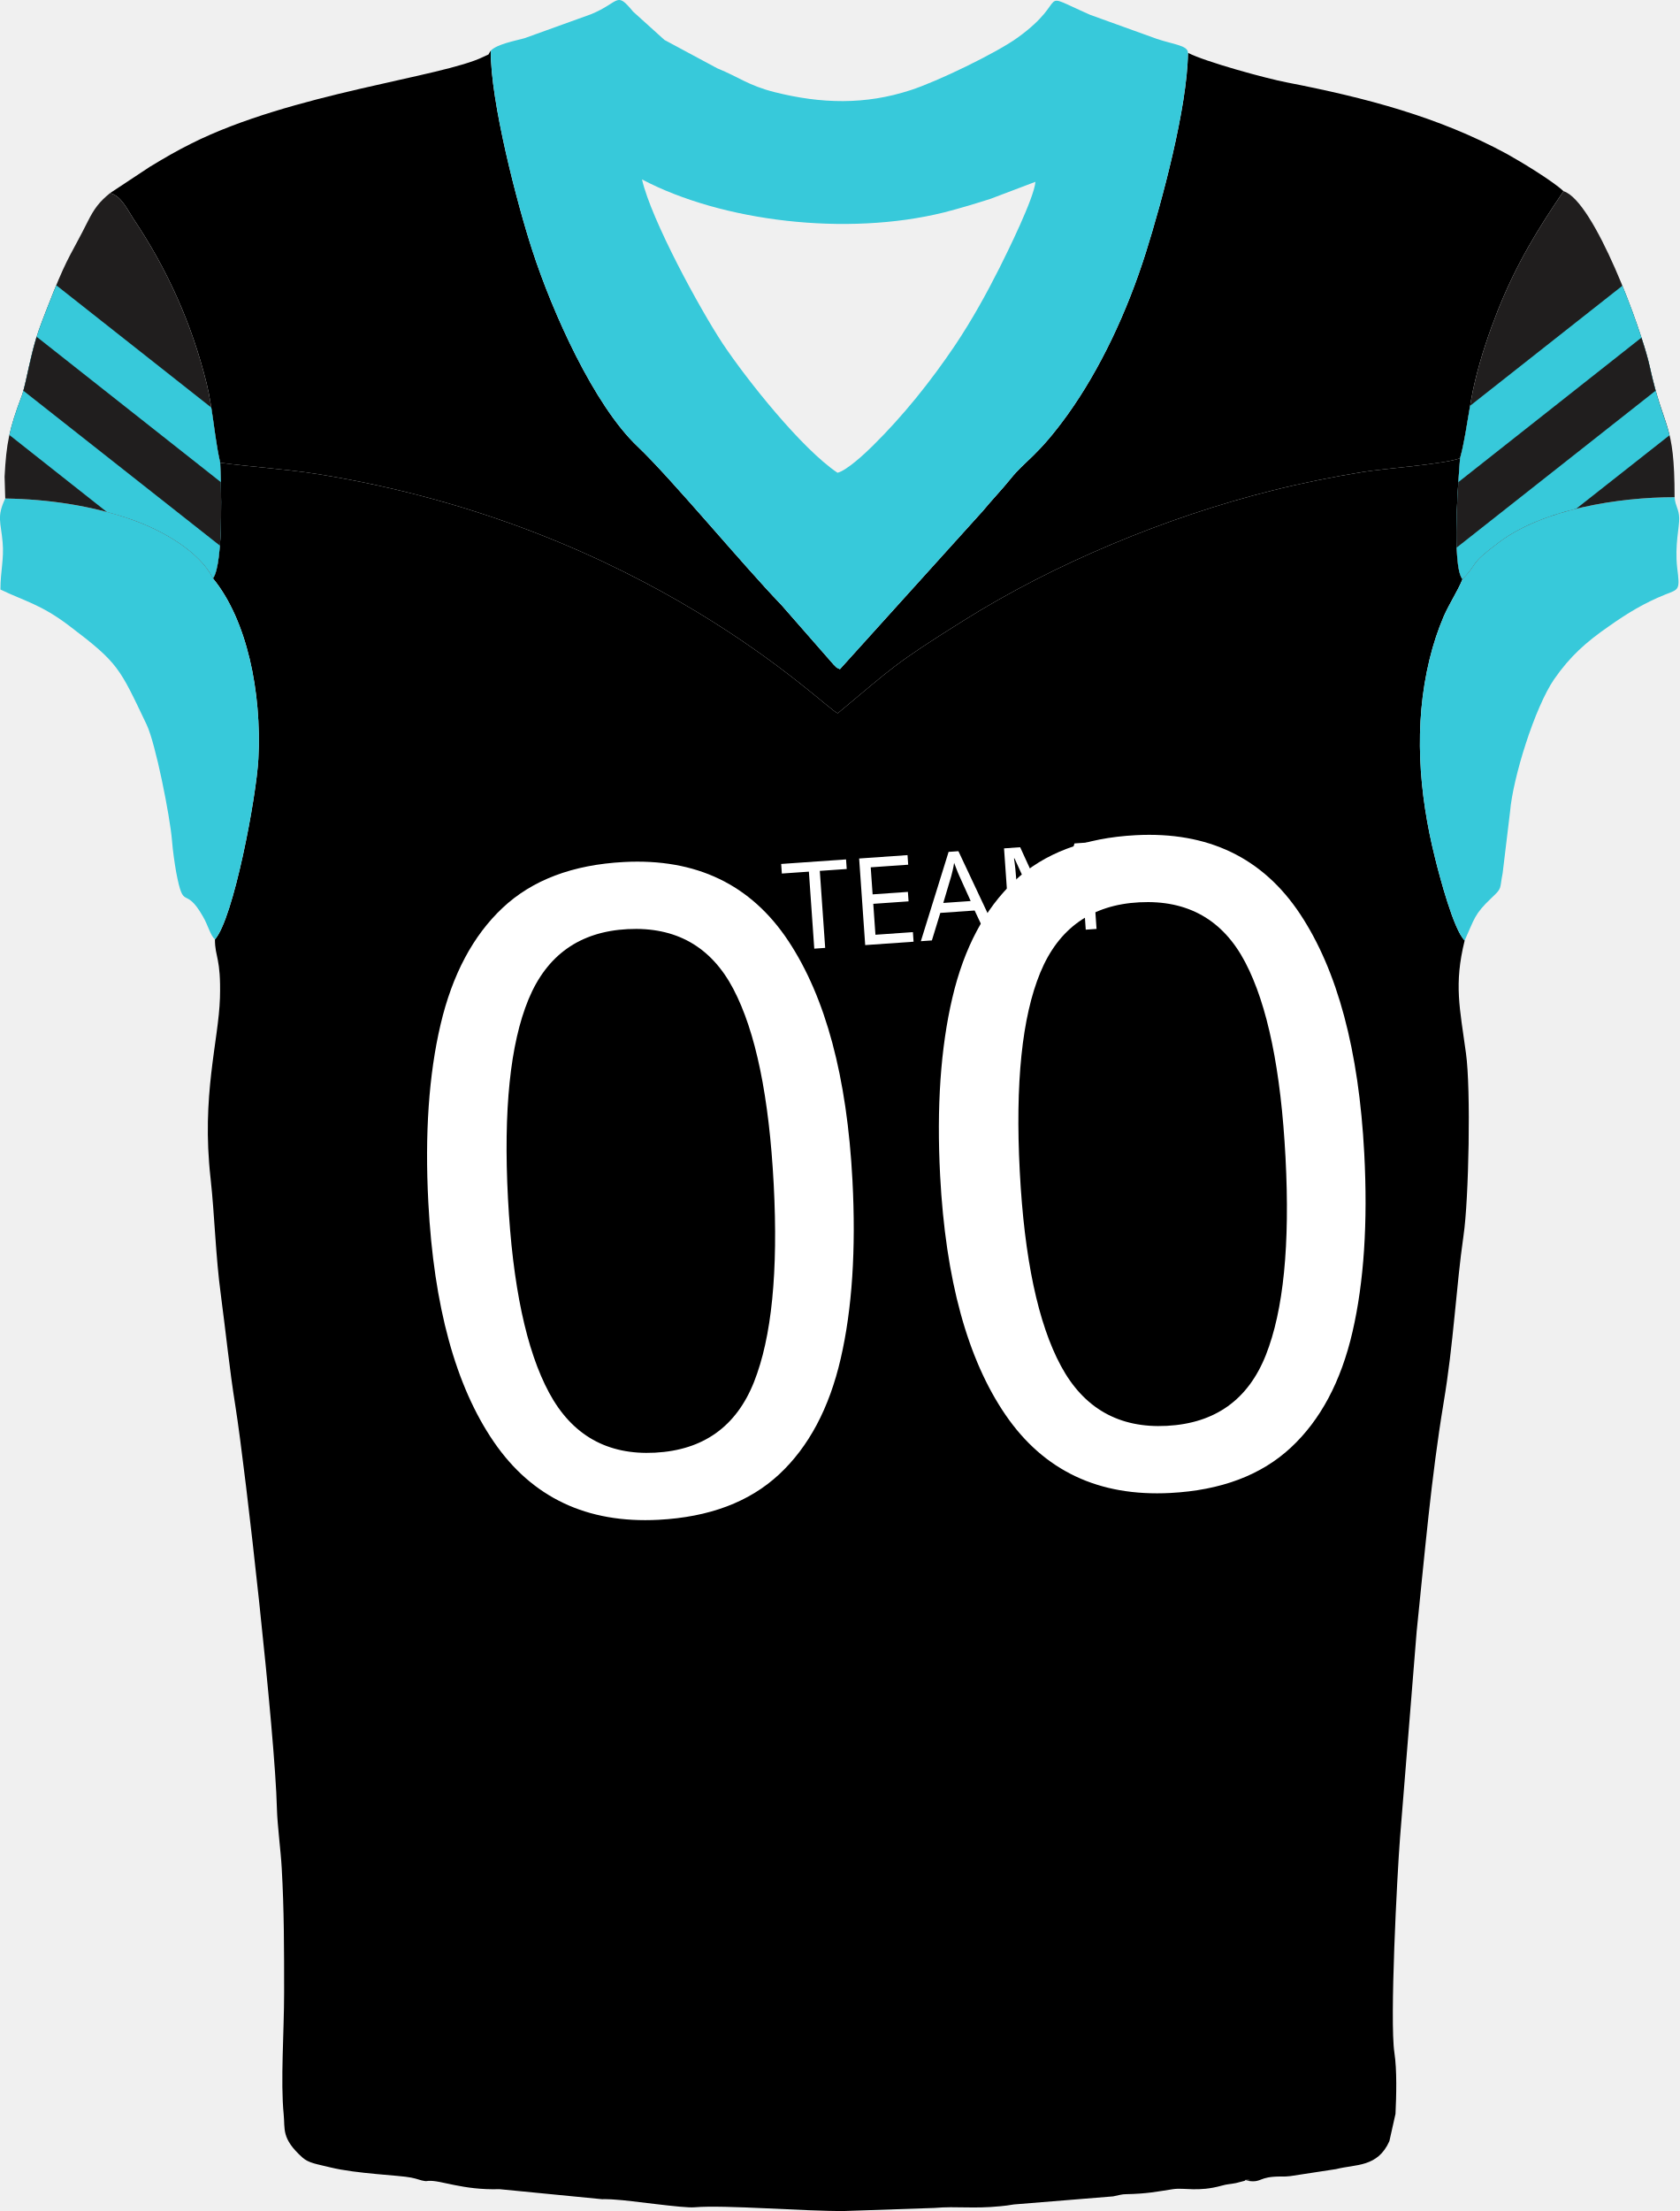
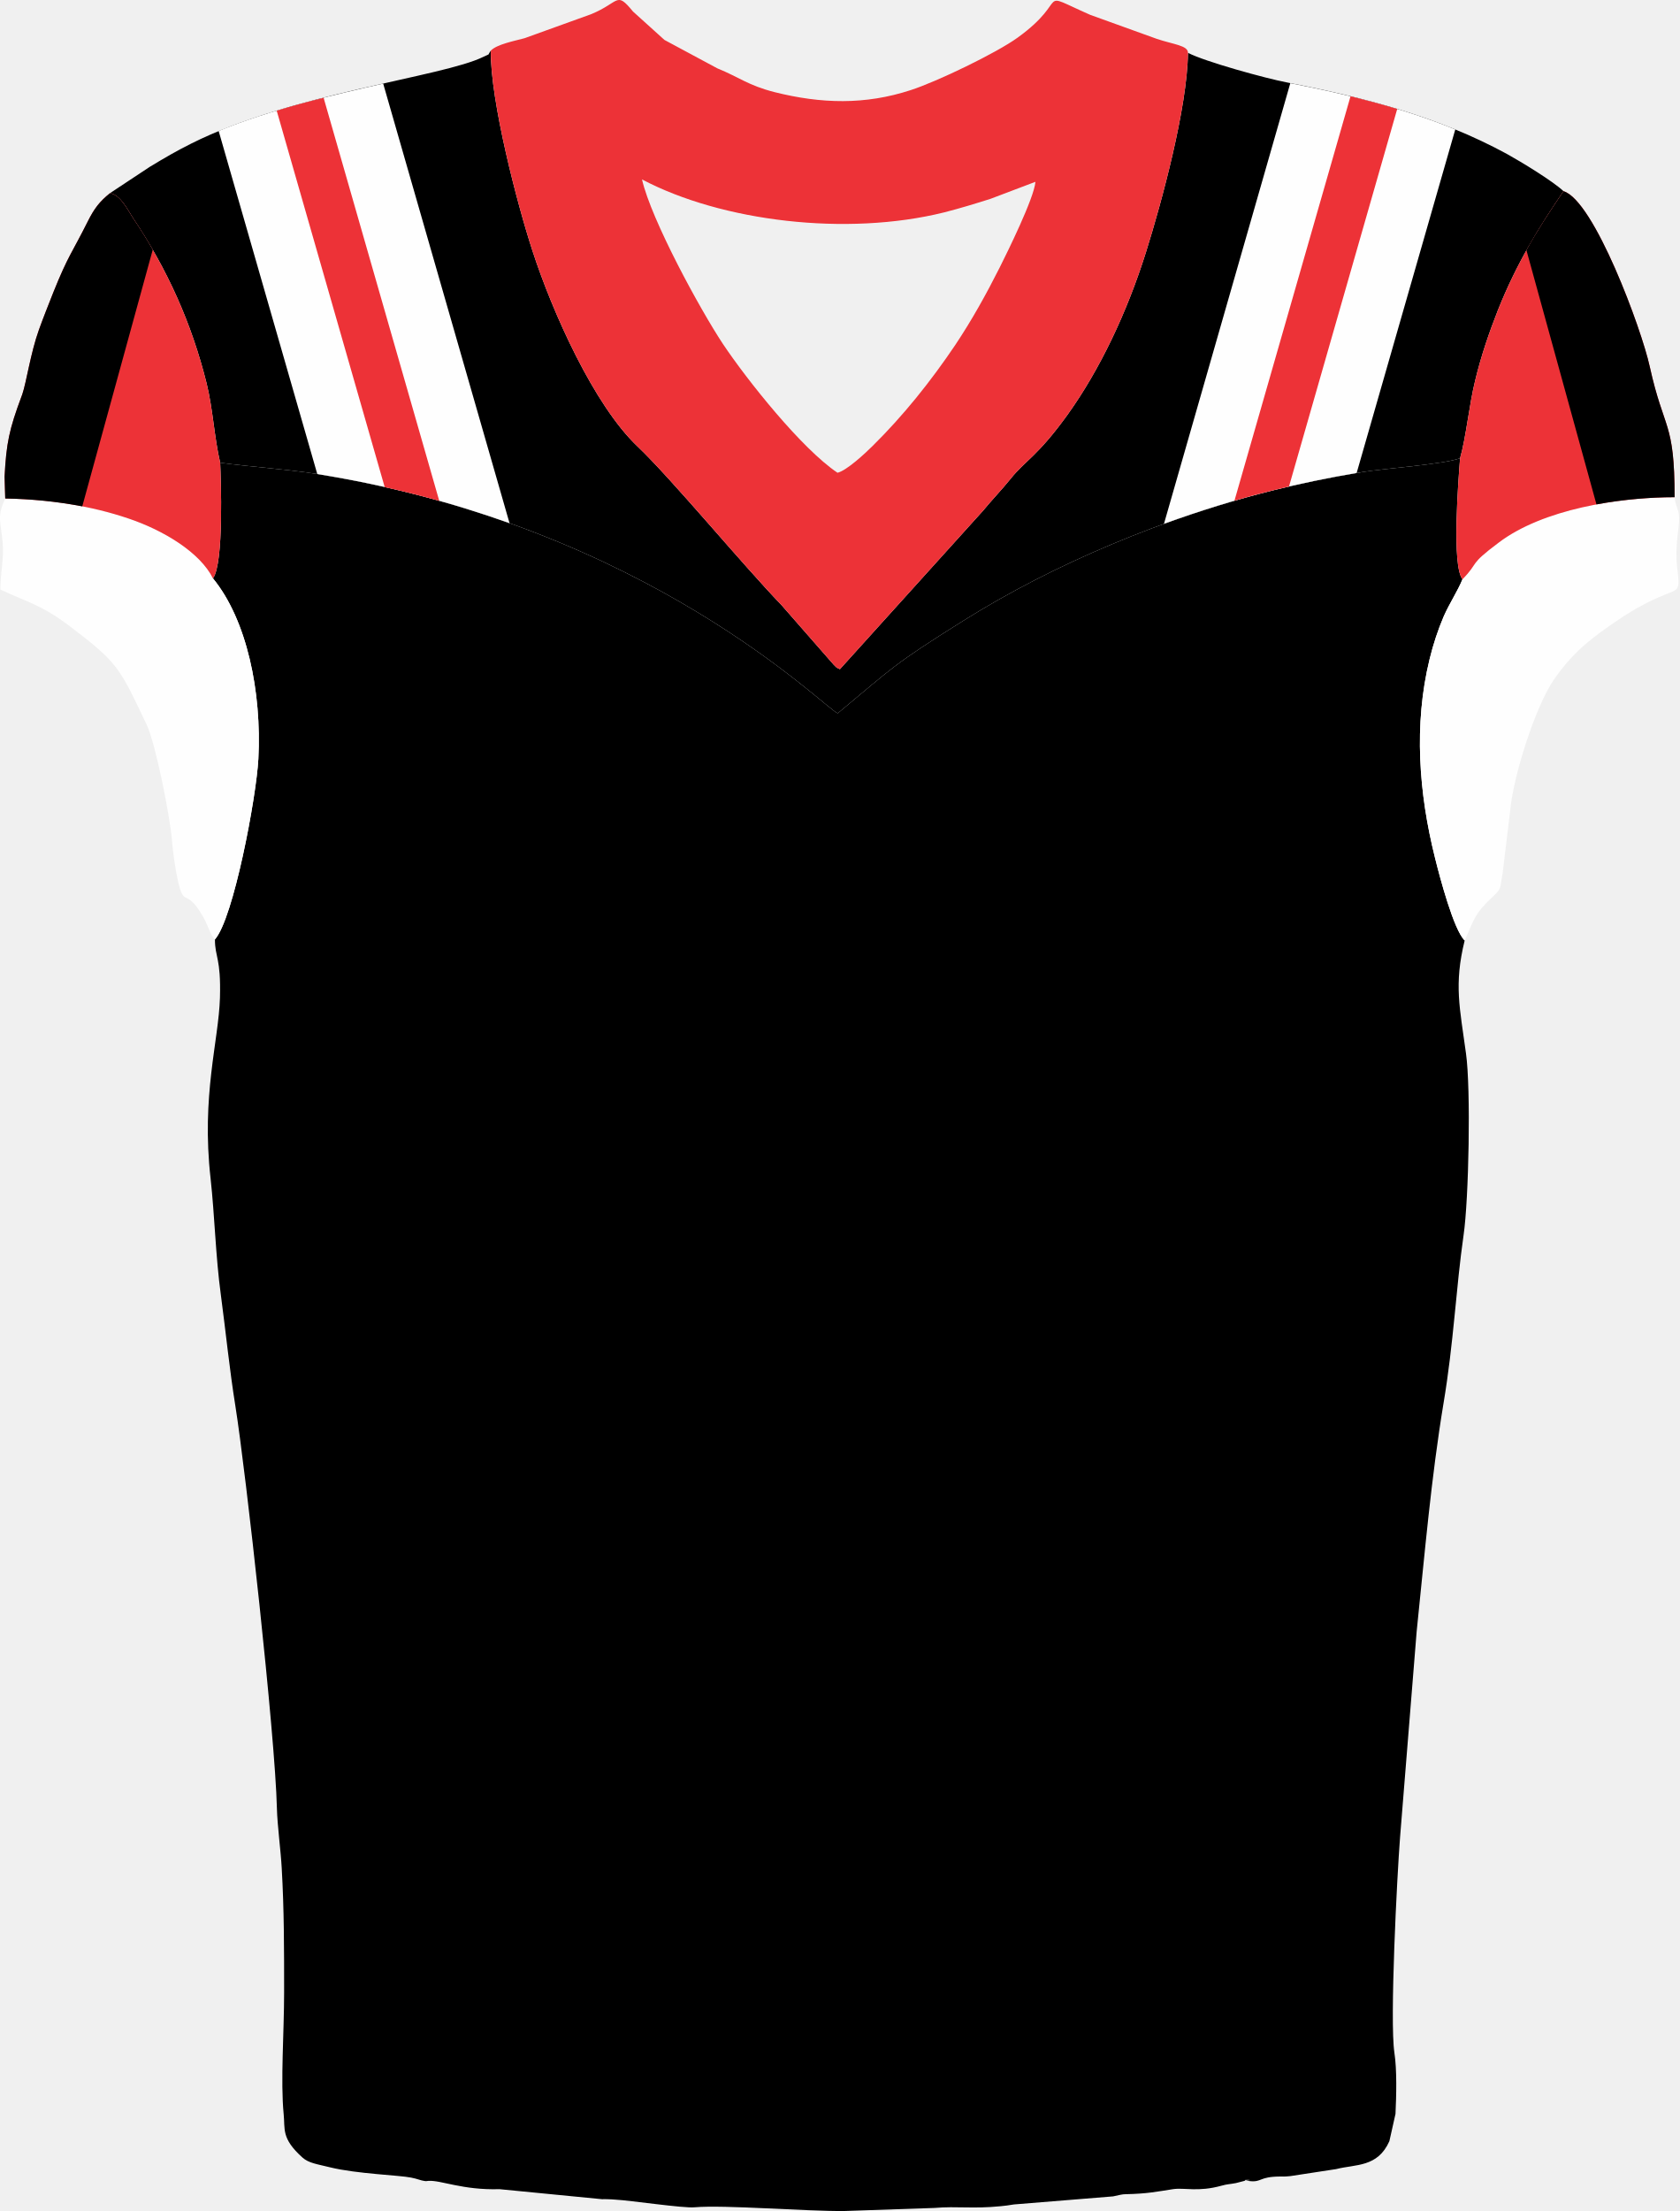
<svg xmlns="http://www.w3.org/2000/svg" xml:space="preserve" width="100%" height="100%" version="1.1" shape-rendering="geometricPrecision" text-rendering="geometricPrecision" image-rendering="optimizeQuality" fill-rule="evenodd" clip-rule="evenodd" viewBox="0 0 7695 10130" preserveAspectRatio="xMidYMid meet">
  <defs>
-     <style data-fonts="true">@font-face { font-family: 'font_2'; src: url('http://127.0.0.1:8000/storage/fonts/37mrW2LoSAz4UV3Fw60rHUYMhqTS29wmTYG7KDOM') format('truetype'); }@font-face { font-family: 'font_3'; src: url('http://127.0.0.1:8000/storage/fonts/6HfvTaKlMgaTqxRG72ZhhoB880t6VVGunu5QHHp6') format('truetype'); }@font-face { font-family: 'font_4'; src: url('http://127.0.0.1:8000/storage/fonts/6q5lPJecyQvh4nloAo6VOQQMEu2p1HTOlzIzSerz') format('truetype'); }@font-face { font-family: 'font_5'; src: url('http://127.0.0.1:8000/storage/fonts/D3O6qgC2TlIuZwX3ThNRuFmGZCdHiNmTJui6cxLU') format('truetype'); }</style>
-     <clipPath id="clip-svg-part-1">
-       <path fill="BLACK" d="M504 885c50,10 79,74 106,115 156,232 268,480 337,757 29,118 35,248 62,363 148,20 291,28 440,51 1519,242 2330,1075 2390,1097 253,-210 251,-221 577,-425 414,-260 927,-474 1416,-596 135,-34 275,-62 416,-85 101,-16 379,-36 443,-63 27,-93 42,-247 69,-355 27,-113 65,-223 104,-322 87,-218 185,-375 301,-546 -47,-45 -193,-134 -260,-171 -313,-170 -647,-257 -1006,-327 -96,-18 -379,-96 -455,-136 -3,252 -120,683 -192,912 -88,280 -213,541 -359,745 -139,193 -195,211 -262,295 -42,52 -85,96 -127,147l-655 725c-23,-12 -7,0 -28,-20l-240 -274c-182,-189 -504,-579 -660,-727 -199,-189 -389,-613 -481,-896 -69,-211 -193,-685 -191,-917 -18,27 1,11 -33,28 -187,93 -880,167 -1340,398 -70,35 -121,65 -189,106l-183 121z" data-part-name="svg-part-1" class="svg-hoverable" style="cursor: pointer; transition: 0.3s;" />
-     </clipPath>
-     <clipPath id="clip-svg-part-0">
-       <path fill="BLACK" d="M1009 2120c3,70 18,460 -33,530 155,189 224,519 208,827 -9,174 -114,732 -199,827 0,84 28,83 23,267 -6,199 -86,448 -43,828 19,173 23,357 47,533 24,180 39,337 67,512 47,295 182,1503 190,1842 2,78 18,196 22,273 11,190 11,370 11,569 0,185 -17,406 -2,559 7,68 -12,110 86,198 29,26 67,30 127,45 122,30 319,36 371,47 27,5 47,14 59,15 10,2 10,1 20,0 58,-4 156,43 326,38l471 46c8,0 10,-1 24,0 8,0 27,1 37,2 64,3 311,40 362,35 137,-12 512,19 687,17l412 -14c107,-9 173,5 304,-8 27,-3 30,-3 60,-8l455 -37c28,-6 42,-10 57,-10 101,-2 145,-12 217,-23 53,-8 115,14 223,-16 29,-8 35,-6 66,-12 14,-3 44,-12 46,-12 58,-3 -50,-5 17,3 56,6 42,-20 137,-21 16,0 21,1 50,-2l209 -32c90,-23 190,-7 244,-128l28 -125c4,-82 7,-202 -5,-280 -22,-146 12,-809 26,-988l76 -942c37,-358 67,-707 123,-1045 47,-279 57,-527 92,-771 24,-163 34,-671 11,-833 -28,-208 -56,-314 -6,-517 -50,-48 -114,-290 -136,-379 -74,-295 -98,-610 -25,-909 17,-70 39,-136 65,-197 28,-63 63,-114 86,-170 -50,-62 -19,-453 -11,-555 -64,27 -342,47 -443,63 -141,23 -281,51 -416,85 -489,122 -1002,336 -1416,596 -326,204 -324,215 -577,425 -60,-22 -871,-855 -2390,-1097 -149,-23 -292,-31 -440,-51z" data-part-name="svg-part-0" class="svg-hoverable" style="cursor: pointer; transition: 0.3s;" />
-     </clipPath>
+     <style data-fonts="true">@font-face { font-family: 'font_1'; src: url('http://127.0.0.1:8000/storage/fonts/5ZIyXfnllvfea2c03RF0XvhB4s9AbiJS5UuPNvgP') format('truetype'); }@font-face { font-family: 'font_2'; src: url('http://127.0.0.1:8000/storage/fonts/HiTBF8CNdPuu1yhMAdkdrafbOxzCEGWugdII81Rt') format('truetype'); }</style>
  </defs>
  <g id="Layer_x0020_1">
-     <path fill="BLACK" d="M1009 2120c3,70 18,460 -33,530 155,189 224,519 208,827 -9,174 -114,732 -199,827 0,84 28,83 23,267 -6,199 -86,448 -43,828 19,173 23,357 47,533 24,180 39,337 67,512 47,295 182,1503 190,1842 2,78 18,196 22,273 11,190 11,370 11,569 0,185 -17,406 -2,559 7,68 -12,110 86,198 29,26 67,30 127,45 122,30 319,36 371,47 27,5 47,14 59,15 10,2 10,1 20,0 58,-4 156,43 326,38l471 46c8,0 10,-1 24,0 8,0 27,1 37,2 64,3 311,40 362,35 137,-12 512,19 687,17l412 -14c107,-9 173,5 304,-8 27,-3 30,-3 60,-8l455 -37c28,-6 42,-10 57,-10 101,-2 145,-12 217,-23 53,-8 115,14 223,-16 29,-8 35,-6 66,-12 14,-3 44,-12 46,-12 58,-3 -50,-5 17,3 56,6 42,-20 137,-21 16,0 21,1 50,-2l209 -32c90,-23 190,-7 244,-128l28 -125c4,-82 7,-202 -5,-280 -22,-146 12,-809 26,-988l76 -942c37,-358 67,-707 123,-1045 47,-279 57,-527 92,-771 24,-163 34,-671 11,-833 -28,-208 -56,-314 -6,-517 -50,-48 -114,-290 -136,-379 -74,-295 -98,-610 -25,-909 17,-70 39,-136 65,-197 28,-63 63,-114 86,-170 -50,-62 -19,-453 -11,-555 -64,27 -342,47 -443,63 -141,23 -281,51 -416,85 -489,122 -1002,336 -1416,596 -326,204 -324,215 -577,425 -60,-22 -871,-855 -2390,-1097 -149,-23 -292,-31 -440,-51z" id="svg-part-0" data-part-name="svg-part-0" class="svg-hoverable selected selected-svg-part" style="cursor: pointer; transition: 0.3s; filter: brightness(1.15); stroke: none;" />
-     <path fill="BLACK" d="M504 885c50,10 79,74 106,115 156,232 268,480 337,757 29,118 35,248 62,363 148,20 291,28 440,51 1519,242 2330,1075 2390,1097 253,-210 251,-221 577,-425 414,-260 927,-474 1416,-596 135,-34 275,-62 416,-85 101,-16 379,-36 443,-63 27,-93 42,-247 69,-355 27,-113 65,-223 104,-322 87,-218 185,-375 301,-546 -47,-45 -193,-134 -260,-171 -313,-170 -647,-257 -1006,-327 -96,-18 -379,-96 -455,-136 -3,252 -120,683 -192,912 -88,280 -213,541 -359,745 -139,193 -195,211 -262,295 -42,52 -85,96 -127,147l-655 725c-23,-12 -7,0 -28,-20l-240 -274c-182,-189 -504,-579 -660,-727 -199,-189 -389,-613 -481,-896 -69,-211 -193,-685 -191,-917 -18,27 1,11 -33,28 -187,93 -880,167 -1340,398 -70,35 -121,65 -189,106l-183 121z" id="svg-part-1" data-part-name="svg-part-1" class="svg-hoverable" style="cursor: pointer; transition: 0.3s;" />
-     <path fill="#37C9DA" d="M4745 833c-6,75 -130,325 -164,393 -62,123 -127,240 -203,354 -111,165 -238,324 -379,463 -34,34 -119,113 -161,123 -164,-110 -414,-424 -525,-590 -104,-157 -328,-567 -371,-754 366,193 938,262 1385,151 74,-19 143,-40 212,-62l206 -78zm0 0l0 0zm-2496 -601c-2,232 122,706 191,917 92,283 282,707 481,896 156,148 478,538 660,727l240 274c21,20 5,8 28,20l655 -725c42,-51 85,-95 127,-147 67,-84 123,-102 262,-295 146,-204 271,-465 359,-745 72,-229 189,-660 192,-912 0,-34 -66,-38 -143,-64l-305 -110c-259,-114 -83,-76 -332,104 -98,71 -370,202 -491,241 -208,68 -409,63 -624,9 -121,-31 -161,-68 -262,-109l-242 -130 -144 -130c-79,-96 -59,-43 -192,12l-305 110c-48,13 -127,28 -155,57z" id="svg-part-2" data-part-name="svg-part-2" class="svg-hoverable" style="cursor: pointer; transition: 0.3s;" />
-     <path fill="#37C9DA" d="M985 4304c85,-95 190,-653 199,-827 16,-308 -53,-638 -208,-827 -59,-119 -226,-220 -386,-274 -173,-59 -368,-89 -566,-92 -40,84 -20,108 -12,200 7,77 -10,133 -10,217 110,53 186,68 315,166 227,172 230,191 355,453 41,86 107,420 116,529 4,51 12,104 19,145 36,190 38,56 123,205 24,41 34,87 55,105zm5717 -1650c-23,56 -58,107 -86,170 -26,61 -48,127 -65,197 -73,299 -49,614 25,909 22,89 86,331 136,379 46,-101 43,-119 123,-195 51,-48 36,-38 51,-113l34 -282c13,-156 113,-477 202,-607 73,-105 146,-170 250,-242 85,-60 162,-107 259,-146 64,-25 68,-20 55,-122 -12,-105 11,-191 9,-228 -1,-43 -17,-52 -21,-96 -257,0 -604,55 -806,208 -143,107 -86,86 -166,168z" id="svg-part-3" data-part-name="svg-part-3" class="svg-hoverable" style="cursor: pointer; transition: 0.3s;" />
-     <path fill="#201E1E" d="M24 2284c198,3 393,33 566,92 160,54 327,155 386,274 51,-70 36,-460 33,-530 -27,-115 -33,-245 -62,-363 -69,-277 -181,-525 -337,-757 -27,-41 -56,-105 -106,-115 -48,39 -72,70 -102,130 -72,144 -89,154 -157,323 -23,58 -48,121 -67,174 -38,106 -57,240 -76,295 -1,3 -2,5 -3,8 -57,153 -70,215 -78,369l3 100zm6667 -185c-8,102 -39,493 11,555 80,-82 23,-61 166,-168 202,-153 549,-208 806,-208 0,-351 -48,-300 -114,-599 -37,-170 -255,-761 -395,-803 -116,171 -214,328 -301,546 -39,99 -77,209 -104,322 -27,108 -42,262 -69,355z" id="svg-part-4" data-part-name="svg-part-4" class="svg-hoverable" style="cursor: pointer; transition: 0.3s;" />
-     <path fill="#37C9DA" d="M7435 1309l-698 550c-15,86 -28,177 -46,240 -8,102 -39,493 11,555 80,-82 23,-61 166,-168 95,-72 221,-122 355,-155l428 -337c-21,-85 -53,-141 -91,-315 -16,-72 -64,-221 -125,-370zm-7177 -2l710 560c14,85 23,173 41,253 3,70 18,460 -33,530 -59,-119 -226,-220 -386,-274 -33,-11 -66,-21 -100,-30l-447 -353c11,-52 28,-104 56,-178 1,-3 2,-5 3,-8 19,-55 38,-189 76,-295 19,-53 44,-116 67,-174 5,-11 9,-21 13,-31z" id="svg-part-5" data-part-name="svg-part-5" class="svg-hoverable" style="cursor: pointer; transition: 0.3s;" />
-     <path fill="#201E1E" d="M7522 1547l-839 662c-6,89 -11,207 -8,300l912 -719c-8,-31 -18,-68 -27,-111 -7,-32 -20,-78 -38,-132zm-7354 -4l844 666c2,81 3,197 -4,291l-901 -710c16,-56 33,-157 61,-247z" id="svg-part-6" data-part-name="svg-part-6" class="svg-hoverable" style="cursor: pointer; transition: 0.3s;" />
-   </g>
-   <g id="application-group" clip-path="url(#clip-svg-part-0)">
-     <text id="app-1773213368176" x="4105" y="5352" font-size="4106" fill="#FFFFFF" text-anchor="middle" dominant-baseline="middle" paint-order="stroke fill" stroke-linejoin="round" style="font-family: font_3; cursor: move;" transform="rotate(177 4105 5352)">00</text>
-     <text id="app-1773213394320" x="4327" y="4111" font-size="557" fill="#FFFFFF" text-anchor="middle" dominant-baseline="middle" paint-order="stroke fill" stroke-linejoin="round" style="font-family: font_2; cursor: move;" transform="rotate(356 4327 4111)">TEAM</text>
+     <g id="_2884961455632">
+       <path fill="black" d="M1009 2120c3,70 18,460 -33,530 155,189 224,519 208,827 -9,174 -114,732 -199,827 0,84 28,83 23,267 -6,199 -86,448 -43,828 19,173 23,357 47,533 24,180 39,337 67,512 47,295 182,1503 190,1842 2,78 18,196 22,273 11,190 11,370 11,569 0,185 -17,406 -2,559 7,68 -12,110 86,198 29,26 67,30 127,45 122,30 319,36 371,47 27,5 47,14 59,15 10,2 10,1 20,0 58,-4 156,43 326,38l471 46c8,0 10,-1 24,0 8,0 27,1 37,2 64,3 311,40 362,35 137,-12 512,19 687,17l412 -14c107,-9 173,5 304,-8 27,-3 30,-3 60,-8l455 -37c28,-6 42,-10 57,-10 101,-2 145,-12 217,-23 53,-8 115,14 223,-16 29,-8 35,-6 66,-12 14,-3 44,-12 46,-12 58,-3 -50,-5 17,3 56,6 42,-20 137,-21 16,0 21,1 50,-2l209 -32c90,-23 190,-7 244,-128l28 -125c4,-82 7,-202 -5,-280 -22,-146 12,-809 26,-988l76 -942c37,-358 67,-707 123,-1045 47,-279 57,-527 92,-771 24,-163 34,-671 11,-833 -28,-208 -56,-314 -6,-517 -50,-48 -114,-290 -136,-379 -74,-295 -98,-610 -25,-909 17,-70 39,-136 65,-197 28,-63 63,-114 86,-170 -50,-62 -19,-453 -11,-555 -64,27 -342,47 -443,63 -141,23 -281,51 -416,85 -489,122 -1002,336 -1416,596 -326,204 -324,215 -577,425 -60,-22 -871,-855 -2390,-1097 -149,-23 -292,-31 -440,-51z" id="svg-part-0" data-part-name="svg-part-0" class="svg-hoverable" style="cursor: pointer; transition: 0.3s;" />
+       <path fill="black" d="M504 885c50,10 79,74 106,115 156,232 268,480 337,757 29,118 35,248 62,363 148,20 291,28 440,51 1519,242 2330,1075 2390,1097 253,-210 251,-221 577,-425 414,-260 927,-474 1416,-596 135,-34 275,-62 416,-85 101,-16 379,-36 443,-63 27,-93 42,-247 69,-355 27,-113 65,-223 104,-322 87,-218 185,-375 301,-546 -47,-45 -193,-134 -260,-171 -313,-170 -647,-257 -1006,-327 -96,-18 -379,-96 -455,-136 -3,252 -120,683 -192,912 -88,280 -213,541 -359,745 -139,193 -195,211 -262,295 -42,52 -85,96 -127,147l-655 725c-23,-12 -7,0 -28,-20l-240 -274c-182,-189 -504,-579 -660,-727 -199,-189 -389,-613 -481,-896 -69,-211 -193,-685 -191,-917 -18,27 1,11 -33,28 -187,93 -880,167 -1340,398 -70,35 -121,65 -189,106l-183 121z" id="svg-part-1" data-part-name="svg-part-1" class="svg-hoverable" style="cursor: pointer; transition: 0.3s;" />
+       <g>
+         <path fill="#FEFEFE" d="M6669 593l-452 1574c-130,22 -260,49 -385,80 -165,41 -333,93 -498,153l579 -2019c265,52 517,114 756,212zm-5215 1579c326,52 620,132 881,225l-579 -2014c-234,53 -514,118 -754,217l452 1572z" id="svg-part-2" data-part-name="svg-part-2" class="svg-hoverable" style="cursor: pointer; transition: 0.3s;" />
+         <path fill="#ED3237" d="M1268 507l495 1725c86,19 169,40 250,63l-530 -1847c-72,18 -144,37 -215,59zm4389 1787c58,-17 117,-33 175,-47 25,-6 50,-12 75,-18l496 -1730c-70,-21 -142,-40 -214,-58l-532 1853z" id="svg-part-3" data-part-name="svg-part-3" class="svg-hoverable" style="cursor: pointer; transition: 0.3s;" />
+       </g>
+       <path fill="#ED3237" d="M4745 833c-6,75 -130,325 -164,393 -62,123 -127,240 -203,354 -111,165 -238,324 -379,463 -34,34 -119,113 -161,123 -164,-110 -414,-424 -525,-590 -104,-157 -328,-567 -371,-754 366,193 938,262 1385,151 74,-19 143,-40 212,-62l206 -78zm0 0l0 0zm-2496 -601c-2,232 122,706 191,917 92,283 282,707 481,896 156,148 478,538 660,727l240 274c21,20 5,8 28,20l655 -725c42,-51 85,-95 127,-147 67,-84 123,-102 262,-295 146,-204 271,-465 359,-745 72,-229 189,-660 192,-912 0,-34 -66,-38 -143,-64l-305 -110c-259,-114 -83,-76 -332,104 -98,71 -370,202 -491,241 -208,68 -409,63 -624,9 -121,-31 -161,-68 -262,-109l-242 -130 -144 -130c-79,-96 -59,-43 -192,12l-305 110c-48,13 -127,28 -155,57z" id="svg-part-4" data-part-name="svg-part-4" class="svg-hoverable" style="cursor: pointer; transition: 0.3s;" />
+       <path fill="#FEFEFE" d="M985 4304c85,-95 190,-653 199,-827 16,-308 -53,-638 -208,-827 -59,-119 -226,-220 -386,-274 -173,-59 -368,-89 -566,-92 -40,84 -20,108 -12,200 7,77 -10,133 -10,217 110,53 186,68 315,166 227,172 230,191 355,453 41,86 107,420 116,529 4,51 12,104 19,145 36,190 38,56 123,205 24,41 34,87 55,105zm5717 -1650c-23,56 -58,107 -86,170 -26,61 -48,127 -65,197 -73,299 -49,614 25,909 22,89 86,331 136,379 46,-101 43,-119 123,-195 51,-48 36,-38 51,-113l34 -282c13,-156 113,-477 202,-607 73,-105 146,-170 250,-242 85,-60 162,-107 259,-146 64,-25 68,-20 55,-122 -12,-105 11,-191 9,-228 -1,-43 -17,-52 -21,-96 -257,0 -604,55 -806,208 -143,107 -86,86 -166,168z" id="svg-part-5" data-part-name="svg-part-5" class="svg-hoverable" style="cursor: pointer; transition: 0.3s;" />
+       <path fill="#ED3237" d="M24 2284c198,3 393,33 566,92 160,54 327,155 386,274 51,-70 36,-460 33,-530 -27,-115 -33,-245 -62,-363 -69,-277 -181,-525 -337,-757 -27,-41 -56,-105 -106,-115 -48,39 -72,70 -102,130 -72,144 -89,154 -157,323 -23,58 -48,121 -67,174 -38,106 -57,240 -76,295 -1,3 -2,5 -3,8 -57,153 -70,215 -78,369l3 100zm6667 -185c-8,102 -39,493 11,555 80,-82 23,-61 166,-168 202,-153 549,-208 806,-208 0,-351 -48,-300 -114,-599 -37,-170 -255,-761 -395,-803 -116,171 -214,328 -301,546 -39,99 -77,209 -104,322 -27,108 -42,262 -69,355z" id="svg-part-6" data-part-name="svg-part-6" class="svg-hoverable" style="cursor: pointer; transition: 0.3s;" />
+       <path fill="black" d="M700 1144l-323 1176 0 0c-114,-22 -233,-34 -353,-36l-3 -100c8,-154 21,-216 78,-369 1,-3 2,-5 3,-8 19,-55 38,-189 76,-295 19,-53 44,-116 67,-174 68,-169 85,-179 157,-323 30,-60 54,-91 102,-130 50,10 79,74 106,115 32,47 62,95 90,144zm6616 1167c123,-23 249,-33 358,-33 0,-351 -48,-300 -114,-599 -37,-170 -255,-761 -395,-803 -61,90 -118,176 -170,270l321 1165z" id="svg-part-7" data-part-name="svg-part-7" class="svg-hoverable" style="cursor: pointer; transition: 0.3s;" />
+     </g>
  </g>
</svg>
